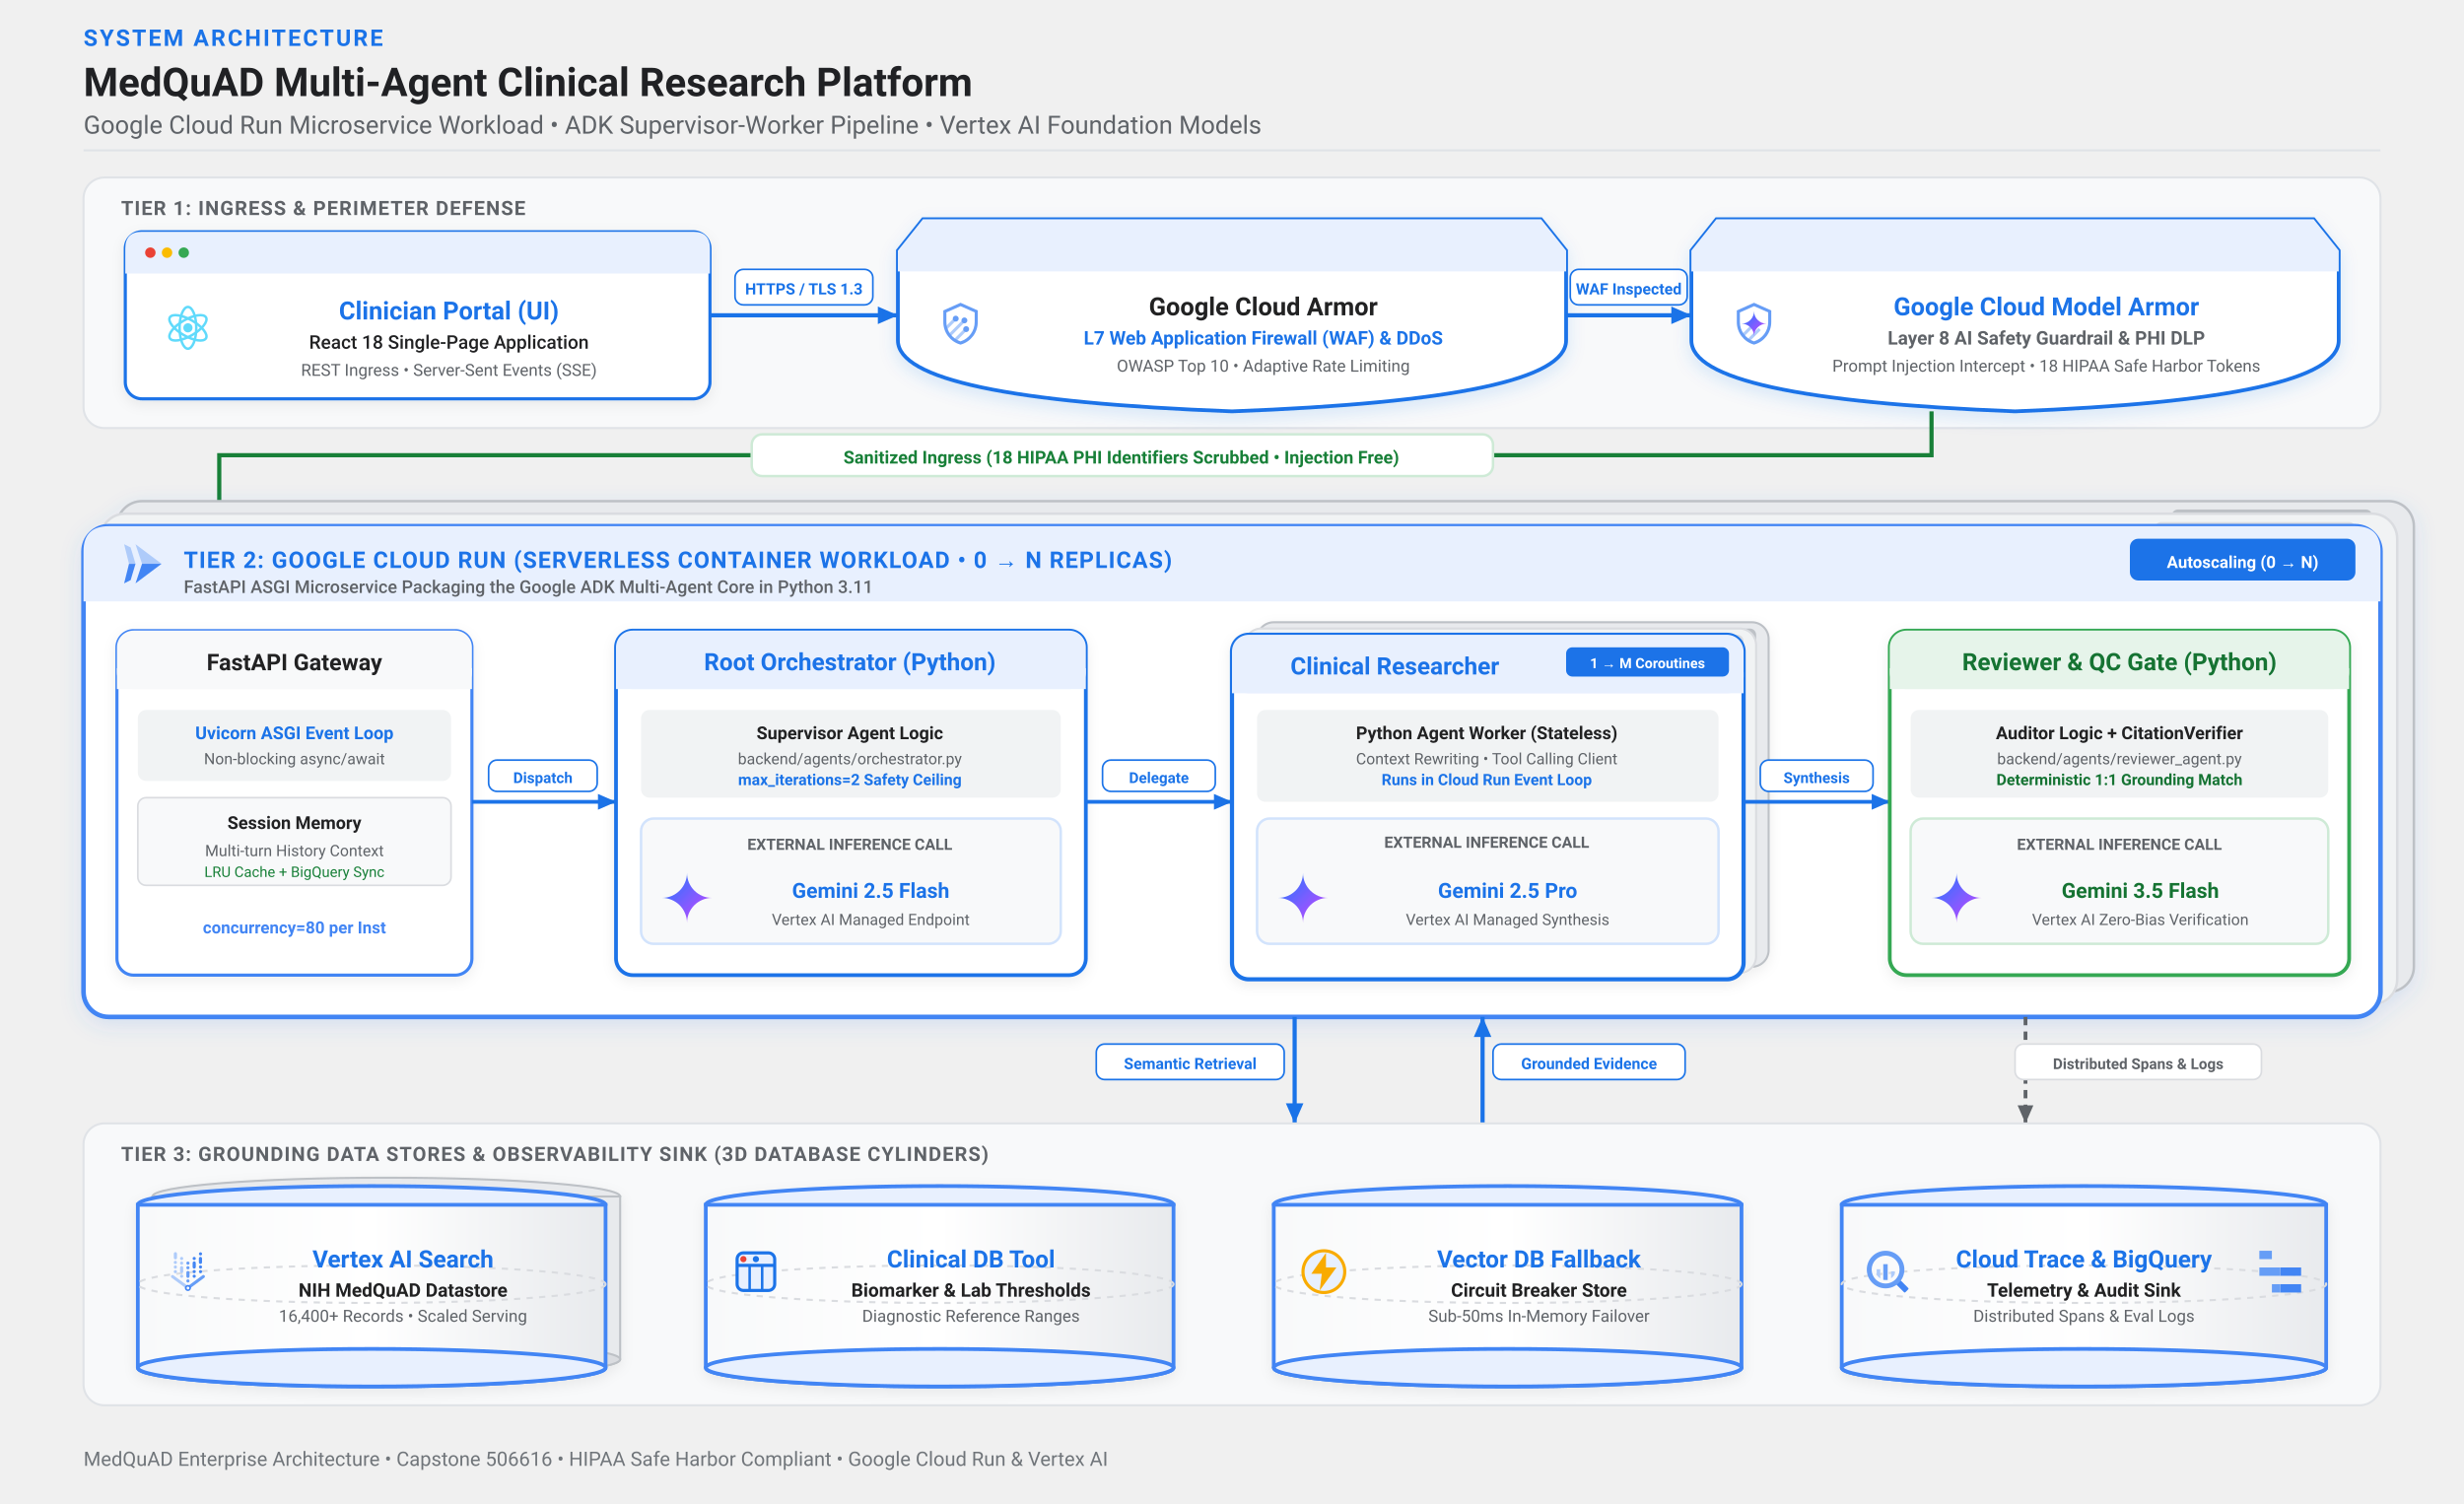
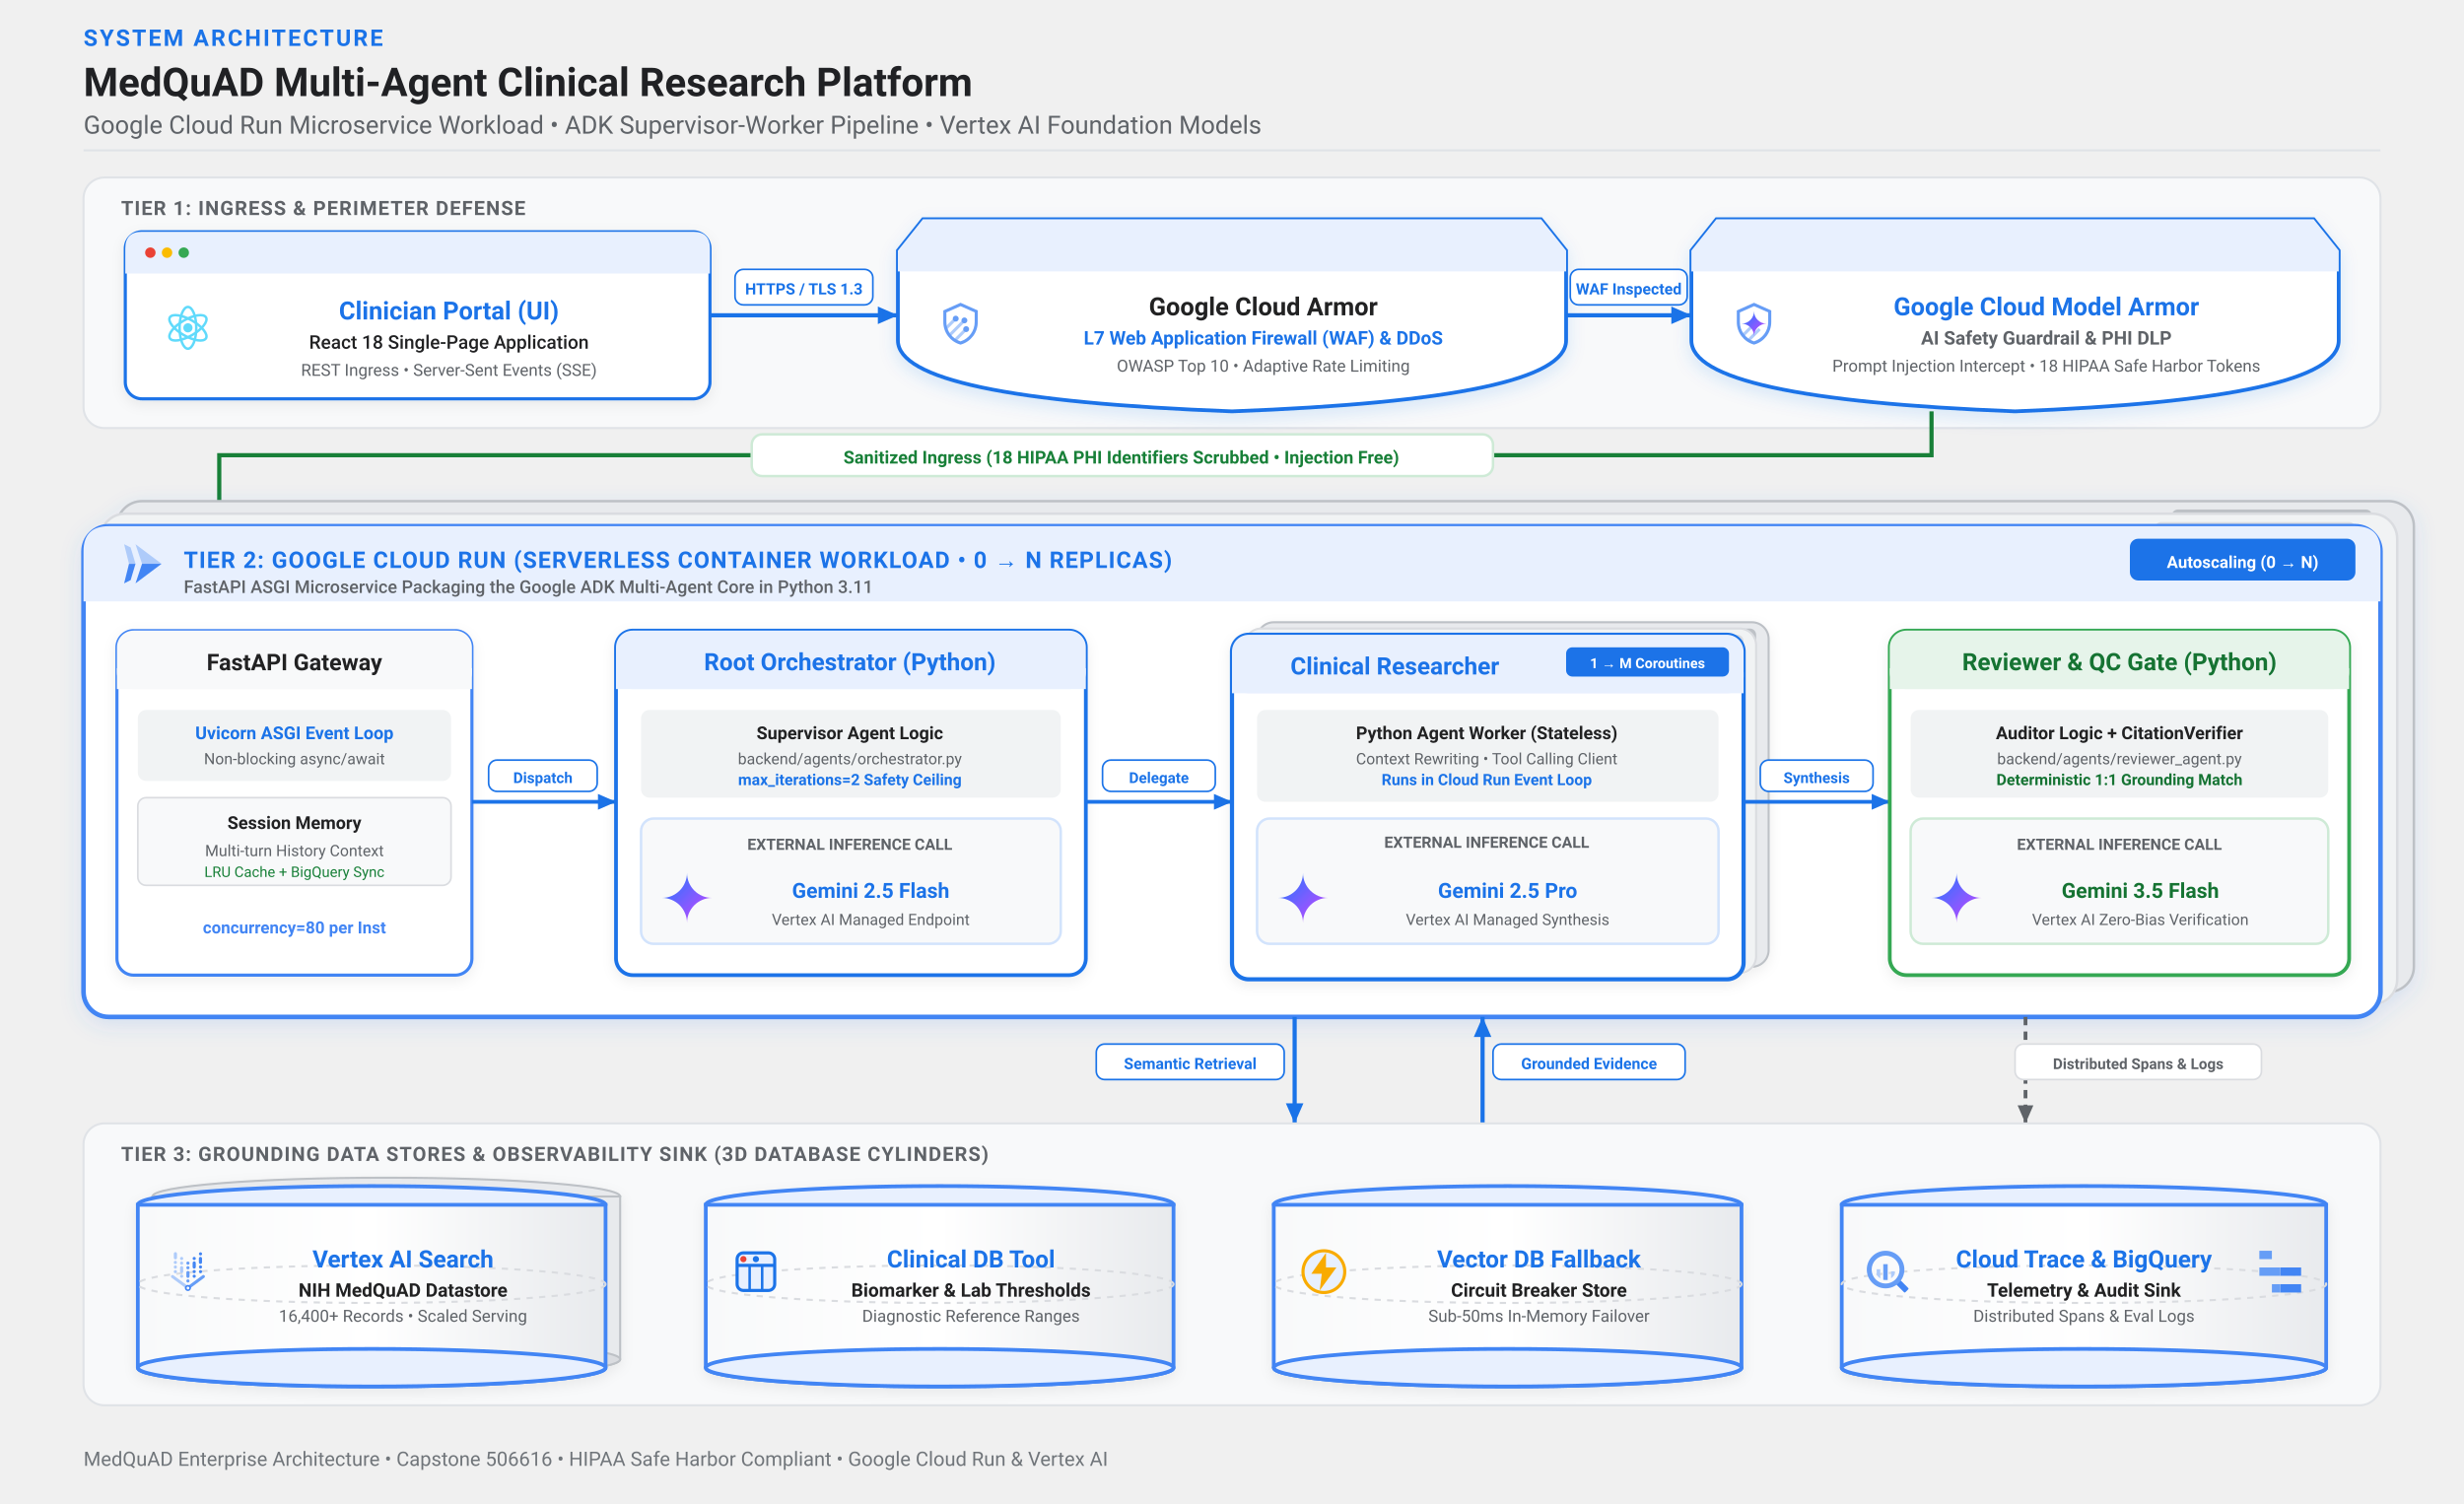
<svg xmlns="http://www.w3.org/2000/svg" viewBox="0 0 1180 720" width="100%" height="100%" style="background-color: #FFFFFF; font-family: 'Google Sans', Roboto, -apple-system, BlinkMacSystemFont, Arial, sans-serif;">
  <defs>
    <filter id="shadow-card" x="-4%" y="-4%" width="108%" height="114%" filterUnits="userSpaceOnUse">
      <feDropShadow dx="0" dy="2" stdDeviation="3" flood-color="#000000" flood-opacity="0.07" />
    </filter>
    <filter id="shadow-shield" x="-6%" y="-4%" width="112%" height="114%" filterUnits="userSpaceOnUse">
      <feDropShadow dx="0" dy="3" stdDeviation="4" flood-color="#1A73E8" flood-opacity="0.14" />
    </filter>
    <filter id="shadow-cloudrun" x="-2%" y="-2%" width="104%" height="106%" filterUnits="userSpaceOnUse">
      <feDropShadow dx="0" dy="3" stdDeviation="5" flood-color="#4285F4" flood-opacity="0.15" />
    </filter>
    <marker id="arr-blue" viewBox="0 0 10 10" refX="8" refY="5" markerWidth="6" markerHeight="6" orient="auto-start-reverse">
      <path d="M 0 1.5 L 8 5 L 0 8.5 z" fill="#1A73E8" />
    </marker>
    <marker id="arr-green" viewBox="0 0 10 10" refX="8" refY="5" markerWidth="6" markerHeight="6" orient="auto-start-reverse">
      <path d="M 0 1.5 L 8 5 L 0 8.5 z" fill="#188038" />
    </marker>
    <marker id="arr-muted" viewBox="0 0 10 10" refX="8" refY="5" markerWidth="6" markerHeight="6" orient="auto-start-reverse">
      <path d="M 0 1.5 L 8 5 L 0 8.5 z" fill="#5F6368" />
    </marker>
    <linearGradient id="gemini-official-grad" x1="0%" y1="0%" x2="100%" y2="100%">
      <stop offset="0%" stop-color="#1BA1E3" />
      <stop offset="32%" stop-color="#5468FF" />
      <stop offset="68%" stop-color="#9855FF" />
      <stop offset="100%" stop-color="#D552FF" />
    </linearGradient>
    <linearGradient id="cylinder-grad" x1="0%" y1="0%" x2="100%" y2="0%">
      <stop offset="0%" stop-color="#F8F9FA" />
      <stop offset="50%" stop-color="#FFFFFF" />
      <stop offset="100%" stop-color="#E8EAED" />
    </linearGradient>
    <g id="logo-gemini">
      <path fill="url(#gemini-official-grad)" d="M11.04 19.32Q12 21.51 12 24q0-2.49.93-4.68.96-2.19 2.58-3.81t3.81-2.55Q21.51 12 24 12q-2.49 0-4.68-.93a12.3 12.3 0 0 1-3.81-2.58 12.3 12.3 0 0 1-2.58-3.81Q12 2.49 12 0q0 2.49-.96 4.68-.93 2.19-2.55 3.81a12.3 12.3 0 0 1-3.81 2.58Q2.49 12 0 12q2.49 0 4.68.96 2.19.93 3.81 2.55t2.55 3.81" />
    </g>
    <g id="logo-cloud-run">
      <polygon fill="#aecbfa" points="8.9 2.63 12.02 12 21.38 12 8.9 2.63" />
      <polygon fill="#4285f4" points="21.38 12 12.02 12 8.9 21.38 21.38 12" />
      <polygon fill="#4285f4" points="3.44 21.38 6.57 19.81 8.9 12 5.78 12 3.44 21.38" />
      <polygon fill="#aecbfa" points="3.44 2.63 5.78 12 8.9 12 6.57 4.19 3.44 2.63" />
    </g>
    <g id="logo-cloud-armor">
      <polygon fill="#aecbfa" points="9.76 20.6 8.72 19.55 14.17 14.07 15.21 15.12 9.76 20.6" />
      <polygon fill="#aecbfa" points="7.03 18.32 5.99 17.27 13.34 9.88 14.38 10.93 7.03 18.32" />
      <polygon fill="#aecbfa" points="5.34 14.98 4.3 13.93 9.18 9.03 10.22 10.08 5.34 14.98" />
      <path fill="#669df6" d="M12,3.61l6.78,3v4.55A9.71,9.71,0,0,1,12,20.48a9.7,9.7,0,0,1-6.78-9.31V6.63l6.78-3M12,2,3.75,5.68v5.49A11.17,11.17,0,0,0,11.85,22L12,22l.15,0a11.17,11.17,0,0,0,8.1-10.78V5.68L12,2Z" />
      <circle fill="#669df6" cx="14.69" cy="14.62" r="1.42" />
      <circle fill="#669df6" cx="13.85" cy="10.45" r="1.42" />
      <circle fill="#669df6" cx="9.69" cy="9.6" r="1.42" />
    </g>
    <g id="logo-model-armor">
      <polygon fill="#aecbfa" points="9.76 20.6 8.72 19.55 14.17 14.07 15.21 15.12 9.76 20.6" />
      <polygon fill="#aecbfa" points="7.03 18.32 5.99 17.27 13.34 9.88 14.38 10.93 7.03 18.32" />
      <path fill="#669df6" d="M12,3.61l6.78,3v4.55A9.71,9.71,0,0,1,12,20.48a9.7,9.7,0,0,1-6.78-9.31V6.63l6.78-3M12,2,3.75,5.68v5.49A11.17,11.17,0,0,0,11.85,22L12,22l.15,0a11.17,11.17,0,0,0,8.1-10.78V5.68L12,2Z" />
      <g transform="translate(6, 6) scale(0.5)">
        <path fill="url(#gemini-official-grad)" d="M11.04 19.32Q12 21.51 12 24q0-2.49.93-4.68.96-2.19 2.58-3.81t3.81-2.55Q21.51 12 24 12q-2.49 0-4.68-.93a12.3 12.3 0 0 1-3.81-2.58 12.3 12.3 0 0 1-2.58-3.81Q12 2.49 12 0q0 2.49-.96 4.68-.93 2.19-2.55 3.81a12.3 12.3 0 0 1-3.81 2.58Q2.49 12 0 12q2.49 0 4.68.96 2.19.93 3.81 2.55t2.55 3.81" />
      </g>
    </g>
    <g id="logo-vertex-ai">
      <path fill="#669df6" d="M20,13.89A.77.77,0,0,0,19,13.73l-7,5.14v.22a.72.72,0,1,1,0,1.43v0a.74.74,0,0,0,.45-.15l7.41-5.47A.76.76,0,0,0,20,13.89Z" />
      <path fill="#aecbfa" d="M12,20.52a.72.72,0,0,1,0-1.43h0v-.22L5,13.73a.76.76,0,0,0-1,.16.74.74,0,0,0,.16,1l7.41,5.47a.73.73,0,0,0,.44.15v0Z" />
      <path fill="#4285f4" d="M12,18.34a1.47,1.47,0,1,0,1.47,1.47A1.47,1.47,0,0,0,12,18.34Zm0,2.18a.72.72,0,1,1,.72-.71A.71.71,0,0,1,12,20.52Z" />
      <path fill="#aecbfa" d="M6,6.11a.76.76,0,0,1-.75-.75V3.48a.76.76,0,1,1,1.51,0V5.36A.76.76,0,0,1,6,6.11Z" />
      <circle fill="#aecbfa" cx="5.98" cy="12" r="0.76" />
      <circle fill="#aecbfa" cx="5.98" cy="9.79" r="0.76" />
      <circle fill="#aecbfa" cx="5.98" cy="7.57" r="0.76" />
      <path fill="#4285f4" d="M18,8.31a.76.76,0,0,1-.75-.76V5.67a.75.75,0,1,1,1.5,0V7.55A.75.75,0,0,1,18,8.31Z" />
      <circle fill="#4285f4" cx="18.02" cy="12.01" r="0.76" />
      <circle fill="#4285f4" cx="18.02" cy="9.76" r="0.76" />
      <circle fill="#4285f4" cx="18.02" cy="3.48" r="0.76" />
      <path fill="#669df6" d="M12,15a.76.76,0,0,1-.75-.75V12.34a.76.76,0,0,1,1.51,0v1.89A.76.76,0,0,1,12,15Z" />
      <circle fill="#669df6" cx="12" cy="16.45" r="0.76" />
      <circle fill="#669df6" cx="12" cy="10.14" r="0.76" />
      <circle fill="#669df6" cx="12" cy="7.92" r="0.76" />
      <path fill="#4285f4" d="M15,10.54a.76.76,0,0,1-.75-.75V7.91a.76.76,0,1,1,1.51,0V9.79A.76.76,0,0,1,15,10.54Z" />
      <circle fill="#4285f4" cx="15.01" cy="5.69" r="0.76" />
      <circle fill="#4285f4" cx="15.01" cy="14.19" r="0.76" />
      <circle fill="#4285f4" cx="15.01" cy="11.97" r="0.76" />
      <circle fill="#aecbfa" cx="8.99" cy="14.19" r="0.76" />
      <circle fill="#aecbfa" cx="8.99" cy="7.92" r="0.76" />
      <circle fill="#aecbfa" cx="8.99" cy="5.69" r="0.76" />
      <path fill="#aecbfa" d="M9,12.73A.76.76,0,0,1,8.24,12V10.1a.75.75,0,1,1,1.5,0V12A.75.75,0,0,1,9,12.73Z" />
    </g>
    <g id="logo-bigquery">
      <path fill="#aecbfa" d="M6.73,10.83v2.63A4.91,4.91,0,0,0,8.44,15.2V10.83Z" />
      <path fill="#669df6" d="M9.89,8.41v7.53A7.62,7.62,0,0,0,11,16,8,8,0,0,0,12,16V8.41Z" />
      <path fill="#aecbfa" d="M13.64,11.86v3.29a5,5,0,0,0,1.7-1.82V11.86Z" />
      <path fill="#4285f4" d="M17.74,16.32l-1.42,1.42a.42.42,0,0,0,0,.6l3.54,3.54a.42.42,0,0,0,.59,0l1.43-1.43a.42.42,0,0,0,0-.59l-3.54-3.54a.42.42,0,0,0-.6,0" />
      <path fill="#669df6" d="M11,2a9,9,0,1,0,9,9,9,9,0,0,0-9-9m0,15.69A6.68,6.68,0,1,1,17.69,11,6.68,6.68,0,0,1,11,17.69" />
    </g>
    <g id="logo-cloud-trace">
      <polygon fill="#4285f4" points="12 14 22 14 22 10 12 10 12 14" />
      <polygon fill="#4285f4" points="12 22 22 22 22 18 12 18 12 22" />
      <polygon fill="#669df6" points="8 22 12 22 12 18 8 18 8 22" />
      <rect fill="#669df6" x="2" y="2" width="6" height="4" />
      <rect fill="#669df6" x="2" y="10" width="10" height="4" />
    </g>
    <g id="logo-react">
      <circle cx="12" cy="12" r="2.2" fill="#61DAFB" />
      <ellipse cx="12" cy="12" rx="10" ry="4" fill="none" stroke="#61DAFB" stroke-width="1.2" transform="rotate(30 12 12)" />
      <ellipse cx="12" cy="12" rx="10" ry="4" fill="none" stroke="#61DAFB" stroke-width="1.2" transform="rotate(90 12 12)" />
      <ellipse cx="12" cy="12" rx="10" ry="4" fill="none" stroke="#61DAFB" stroke-width="1.2" transform="rotate(150 12 12)" />
    </g>
    <g id="logo-clinical-db">
      <rect x="3" y="3" width="18" height="18" rx="3" ry="3" fill="#E8F0FE" stroke="#1A73E8" stroke-width="1.5" />
      <line x1="3" y1="9" x2="21" y2="9" stroke="#1A73E8" stroke-width="1.5" />
      <line x1="9" y1="9" x2="9" y2="21" stroke="#1A73E8" stroke-width="1.2" />
      <line x1="15" y1="9" x2="15" y2="21" stroke="#1A73E8" stroke-width="1.2" />
      <circle cx="6" cy="6" r="1.5" fill="#EA4335" />
      <circle cx="12" cy="6" r="1.5" fill="#1A73E8" />
    </g>
    <g id="logo-vector-fallback">
      <circle cx="12" cy="12" r="10" fill="#E8F0FE" stroke="#F9AB00" stroke-width="1.5" />
      <polygon points="13,3 6,13 11,13 10,21 18,10 13,10" fill="#F9AB00" />
    </g>
  </defs>
  <g id="header" transform="translate(40, 22)">
    <text x="0" y="0" font-size="11" font-weight="700" fill="#1A73E8" letter-spacing="1">SYSTEM ARCHITECTURE</text>
    <text x="0" y="24" font-size="19" font-weight="700" fill="#202124">MedQuAD Multi-Agent Clinical Research Platform</text>
    <text x="0" y="42" font-size="12" font-weight="400" fill="#5F6368">Google Cloud Run Microservice Workload • ADK Supervisor-Worker Pipeline • Vertex AI Foundation Models</text>
    <line x1="0" y1="50" x2="1100" y2="50" stroke="#E0E3E7" stroke-width="1" />
  </g>
  <g id="tier-1" transform="translate(40, 85)">
    <rect x="0" y="0" width="1100" height="120" rx="10" ry="10" fill="#F8F9FA" stroke="#E0E3E7" stroke-width="1" />
    <text x="18" y="18" font-size="9.5" font-weight="700" fill="#5F6368" letter-spacing="0.5">TIER 1: INGRESS &amp; PERIMETER DEFENSE</text>
    <g transform="translate(20, 26)" filter="url(#shadow-card)">
      <rect width="280" height="80" rx="8" ry="8" fill="#FFFFFF" stroke="#1A73E8" stroke-width="1.5" />
      <path d="M 0 8 Q 0 0 8 0 L 272 0 Q 280 0 280 8 L 280 20 L 0 20 Z" fill="#E8F0FE" />
      <circle cx="12" cy="10" r="2.5" fill="#EA4335" />
      <circle cx="20" cy="10" r="2.5" fill="#FBBC04" />
      <circle cx="28" cy="10" r="2.5" fill="#34A853" />
      <g transform="translate(18, 34)">
        <use href="#logo-react" />
      </g>
      <text x="155" y="42" font-size="12" font-weight="700" fill="#1A73E8" text-anchor="middle">Clinician Portal (UI)</text>
      <text x="155" y="56" font-size="9" font-weight="500" fill="#202124" text-anchor="middle">React 18 Single-Page Application</text>
      <text x="155" y="69" font-size="8" fill="#5F6368" text-anchor="middle">REST Ingress • Server-Sent Events (SSE)</text>
    </g>
    <line x1="300" y1="66" x2="390" y2="66" stroke="#1A73E8" stroke-width="2" marker-end="url(#arr-blue)" />
    <rect x="312" y="44" width="66" height="17" rx="4" ry="4" fill="#FFFFFF" stroke="#1A73E8" stroke-width="0.8" />
    <text x="345" y="56" font-size="7.5" font-weight="700" fill="#1A73E8" text-anchor="middle">HTTPS / TLS 1.3</text>
    <g transform="translate(390, 20)" filter="url(#shadow-shield)">
      <path d="M 12 0 L 308 0 L 320 15 L 320 58 Q 320 86 160 92 Q 0 86 0 58 L 0 15 Z" fill="#FFFFFF" stroke="#1A73E8" stroke-width="1.8" />
      <path d="M 12 0 L 308 0 L 320 15 L 320 25 L 0 25 L 0 15 Z" fill="#E8F0FE" />
      <g transform="translate(18, 38)">
        <use href="#logo-cloud-armor" />
      </g>
      <text x="175" y="46" font-size="12" font-weight="700" fill="#202124" text-anchor="middle">Google Cloud Armor</text>
      <text x="175" y="60" font-size="9" font-weight="600" fill="#1A73E8" text-anchor="middle">L7 Web Application Firewall (WAF) &amp; DDoS</text>
      <text x="175" y="73" font-size="8" fill="#5F6368" text-anchor="middle">OWASP Top 10 • Adaptive Rate Limiting</text>
    </g>
    <line x1="710" y1="66" x2="770" y2="66" stroke="#1A73E8" stroke-width="2" marker-end="url(#arr-blue)" />
    <rect x="712" y="44" width="56" height="17" rx="4" ry="4" fill="#FFFFFF" stroke="#1A73E8" stroke-width="0.8" />
    <text x="740" y="56" font-size="7.5" font-weight="700" fill="#1A73E8" text-anchor="middle">WAF Inspected</text>
    <g transform="translate(770, 20)" filter="url(#shadow-shield)">
      <path d="M 12 0 L 298 0 L 310 15 L 310 58 Q 310 86 155 92 Q 0 86 0 58 L 0 15 Z" fill="#FFFFFF" stroke="#1A73E8" stroke-width="1.8" />
      <path d="M 12 0 L 298 0 L 310 15 L 310 25 L 0 25 L 0 15 Z" fill="#E8F0FE" />
      <g transform="translate(18, 38)">
        <use href="#logo-model-armor" />
      </g>
      <text x="170" y="46" font-size="12" font-weight="700" fill="#1A73E8" text-anchor="middle">Google Cloud Model Armor</text>
-       <text x="170" y="60" font-size="9" font-weight="600" fill="#5F6368" text-anchor="middle">Layer 8 AI Safety Guardrail &amp; PHI DLP</text>
+       <text x="170" y="60" font-size="9" font-weight="600" fill="#5F6368" text-anchor="middle">AI Safety Guardrail &amp; PHI DLP</text>
      <text x="170" y="73" font-size="8" fill="#5F6368" text-anchor="middle">Prompt Injection Intercept • 18 HIPAA Safe Harbor Tokens</text>
    </g>
  </g>
  <path d="M 925 197 L 925 218 L 105 218 L 105 250" fill="none" stroke="#188038" stroke-width="2" marker-end="url(#arr-green)" />
  <rect x="360" y="208" width="355" height="20" rx="5" ry="5" fill="#FFFFFF" stroke="#CEEAD6" stroke-width="1.2" />
  <text x="537" y="222" font-size="8.5" font-weight="700" fill="#188038" text-anchor="middle">Sanitized Ingress (18 HIPAA PHI Identifiers Scrubbed • Injection Free)</text>
  <g id="tier-2" transform="translate(40, 240)" filter="url(#shadow-cloudrun)">
    <rect x="16" y="0" width="1100" height="235" rx="12" ry="12" fill="#E8EAED" stroke="#BDC1C6" stroke-width="1.2" />
    <rect x="1000" y="4" width="96" height="15" rx="3" ry="3" fill="#BDC1C6" />
    <text x="1048" y="15" font-size="7" font-weight="700" fill="#FFFFFF" text-anchor="middle">Container Inst N</text>
    <rect x="8" y="6" width="1100" height="235" rx="12" ry="12" fill="#F1F3F4" stroke="#DADCE0" stroke-width="1.2" />
    <rect x="992" y="10" width="96" height="15" rx="3" ry="3" fill="#DADCE0" />
    <text x="1040" y="21" font-size="7" font-weight="700" fill="#5F6368" text-anchor="middle">Container Inst 2</text>
    <rect x="0" y="12" width="1100" height="235" rx="12" ry="12" fill="#FFFFFF" stroke="#4285F4" stroke-width="2.2" />
    <path d="M 0 24 Q 0 12 12 12 L 1088 12 Q 1100 12 1100 24 L 1100 48 L 0 48 Z" fill="#E8F0FE" />
    <g transform="translate(16, 18)">
      <use href="#logo-cloud-run" />
    </g>
    <text x="48" y="32" font-size="11" font-weight="700" fill="#1A73E8" letter-spacing="0.5">TIER 2: GOOGLE CLOUD RUN (SERVERLESS CONTAINER WORKLOAD • 0 → N REPLICAS)</text>
    <text x="48" y="44" font-size="8.5" font-weight="500" fill="#5F6368">FastAPI ASGI Microservice Packaging the Google ADK Multi-Agent Core in Python 3.11</text>
    <rect x="980" y="18" width="108" height="20" rx="4" ry="4" fill="#1A73E8" />
    <text x="1034" y="32" font-size="8" font-weight="700" fill="#FFFFFF" text-anchor="middle">Autoscaling (0 → N)</text>
    <g transform="translate(16, 62)" filter="url(#shadow-card)">
      <rect width="170" height="165" rx="8" ry="8" fill="#FFFFFF" stroke="#4285F4" stroke-width="1.5" />
      <rect width="170" height="28" rx="8" ry="8" fill="#F8F9FA" />
      <rect y="18" width="170" height="10" fill="#F8F9FA" />
      <text x="85" y="19" font-size="11" font-weight="700" fill="#202124" text-anchor="middle">FastAPI Gateway</text>
      <rect x="10" y="38" width="150" height="34" rx="4" ry="4" fill="#F1F3F4" />
      <text x="85" y="52" font-size="8.5" font-weight="700" fill="#1A73E8" text-anchor="middle">Uvicorn ASGI Event Loop</text>
      <text x="85" y="64" font-size="7.5" fill="#5F6368" text-anchor="middle">Non-blocking async/await</text>
      <rect x="10" y="80" width="150" height="42" rx="4" ry="4" fill="#F8F9FA" stroke="#DADCE0" stroke-width="0.8" />
      <text x="85" y="95" font-size="8.5" font-weight="700" fill="#202124" text-anchor="middle">Session Memory</text>
      <text x="85" y="108" font-size="7.5" fill="#5F6368" text-anchor="middle">Multi-turn History Context</text>
      <text x="85" y="118" font-size="7" fill="#188038" text-anchor="middle">LRU Cache + BigQuery Sync</text>
      <text x="85" y="145" font-size="8" font-weight="600" fill="#4285F4" text-anchor="middle">concurrency=80 per Inst</text>
    </g>
    <line x1="186" y1="144" x2="255" y2="144" stroke="#1A73E8" stroke-width="1.8" marker-end="url(#arr-blue)" />
    <rect x="194" y="124" width="52" height="15" rx="4" ry="4" fill="#FFFFFF" stroke="#1A73E8" stroke-width="0.8" />
    <text x="220" y="135" font-size="7.2" font-weight="700" fill="#1A73E8" text-anchor="middle">Dispatch</text>
    <g transform="translate(255, 62)" filter="url(#shadow-card)">
      <rect width="225" height="165" rx="8" ry="8" fill="#FFFFFF" stroke="#1A73E8" stroke-width="1.8" />
      <rect width="225" height="28" rx="8" ry="8" fill="#E8F0FE" />
      <rect y="18" width="225" height="10" fill="#E8F0FE" />
      <text x="112" y="19" font-size="11.5" font-weight="700" fill="#1A73E8" text-anchor="middle">Root Orchestrator (Python)</text>
      <rect x="12" y="38" width="201" height="42" rx="4" ry="4" fill="#F1F3F4" />
      <text x="112" y="52" font-size="8.5" font-weight="700" fill="#202124" text-anchor="middle">Supervisor Agent Logic</text>
      <text x="112" y="64" font-size="7.5" fill="#5F6368" text-anchor="middle">backend/agents/orchestrator.py</text>
      <text x="112" y="74" font-size="7.5" font-weight="600" fill="#1A73E8" text-anchor="middle">max_iterations=2 Safety Ceiling</text>
      <rect x="12" y="90" width="201" height="60" rx="6" ry="6" fill="#F8F9FA" stroke="#D2E3FC" stroke-width="1.2" />
      <text x="112" y="105" font-size="7.5" font-weight="700" fill="#5F6368" text-anchor="middle">EXTERNAL INFERENCE CALL</text>
      <g transform="translate(22, 116)">
        <use href="#logo-gemini" />
      </g>
      <text x="122" y="128" font-size="10" font-weight="700" fill="#1A73E8" text-anchor="middle">Gemini 2.5 Flash</text>
      <text x="122" y="141" font-size="7.5" fill="#5F6368" text-anchor="middle">Vertex AI Managed Endpoint</text>
    </g>
    <line x1="480" y1="144" x2="550" y2="144" stroke="#1A73E8" stroke-width="1.8" marker-end="url(#arr-blue)" />
    <rect x="488" y="124" width="54" height="15" rx="4" ry="4" fill="#FFFFFF" stroke="#1A73E8" stroke-width="0.8" />
    <text x="515" y="135" font-size="7.2" font-weight="700" fill="#1A73E8" text-anchor="middle">Delegate</text>
    <g transform="translate(550, 56)" filter="url(#shadow-card)">
      <rect x="12" y="2" width="245" height="165" rx="8" ry="8" fill="#E8EAED" stroke="#BDC1C6" stroke-width="1" />
      <rect x="175" y="5" width="76" height="12" rx="3" ry="3" fill="#BDC1C6" />
      <text x="213" y="14" font-size="6.5" font-weight="700" fill="#FFFFFF" text-anchor="middle">Worker M</text>
      <rect x="6" y="5" width="245" height="165" rx="8" ry="8" fill="#F1F3F4" stroke="#DADCE0" stroke-width="1" />
      <rect x="169" y="8" width="76" height="12" rx="3" ry="3" fill="#DADCE0" />
      <text x="207" y="17" font-size="6.5" font-weight="700" fill="#5F6368" text-anchor="middle">Worker 2</text>
      <rect x="0" y="8" width="245" height="165" rx="8" ry="8" fill="#FFFFFF" stroke="#1A73E8" stroke-width="2" />
      <rect x="0" y="8" width="245" height="28" rx="8" ry="8" fill="#E8F0FE" />
      <rect x="0" y="26" width="245" height="10" fill="#E8F0FE" />
      <rect x="160" y="14" width="78" height="14" rx="3" ry="3" fill="#1A73E8" />
      <text x="199" y="24" font-size="6.8" font-weight="700" fill="#FFFFFF" text-anchor="middle">1 → M Coroutines</text>
      <text x="78" y="27" font-size="11.5" font-weight="700" fill="#1A73E8" text-anchor="middle">Clinical Researcher</text>
      <rect x="12" y="44" width="221" height="44" rx="4" ry="4" fill="#F1F3F4" />
      <text x="122" y="58" font-size="8.5" font-weight="700" fill="#202124" text-anchor="middle">Python Agent Worker (Stateless)</text>
      <text x="122" y="70" font-size="7.5" fill="#5F6368" text-anchor="middle">Context Rewriting • Tool Calling Client</text>
      <text x="122" y="80" font-size="7.5" font-weight="600" fill="#1A73E8" text-anchor="middle">Runs in Cloud Run Event Loop</text>
      <rect x="12" y="96" width="221" height="60" rx="6" ry="6" fill="#F8F9FA" stroke="#D2E3FC" stroke-width="1.2" />
      <text x="122" y="110" font-size="7.5" font-weight="700" fill="#5F6368" text-anchor="middle">EXTERNAL INFERENCE CALL</text>
      <g transform="translate(22, 122)">
        <use href="#logo-gemini" />
      </g>
      <text x="132" y="134" font-size="10" font-weight="700" fill="#1A73E8" text-anchor="middle">Gemini 2.5 Pro</text>
      <text x="132" y="147" font-size="7.5" fill="#5F6368" text-anchor="middle">Vertex AI Managed Synthesis</text>
    </g>
    <line x1="795" y1="144" x2="865" y2="144" stroke="#1A73E8" stroke-width="1.8" marker-end="url(#arr-blue)" />
    <rect x="803" y="124" width="54" height="15" rx="4" ry="4" fill="#FFFFFF" stroke="#1A73E8" stroke-width="0.8" />
    <text x="830" y="135" font-size="7.2" font-weight="700" fill="#1A73E8" text-anchor="middle">Synthesis</text>
    <g transform="translate(865, 62)" filter="url(#shadow-card)">
      <rect width="220" height="165" rx="8" ry="8" fill="#FFFFFF" stroke="#34A853" stroke-width="1.8" />
      <rect width="220" height="28" rx="8" ry="8" fill="#E6F4EA" />
      <rect y="18" width="220" height="10" fill="#E6F4EA" />
      <text x="110" y="19" font-size="11.5" font-weight="700" fill="#137333" text-anchor="middle">Reviewer &amp; QC Gate (Python)</text>
      <rect x="10" y="38" width="200" height="42" rx="4" ry="4" fill="#F1F3F4" />
      <text x="110" y="52" font-size="8.5" font-weight="700" fill="#202124" text-anchor="middle">Auditor Logic + CitationVerifier</text>
      <text x="110" y="64" font-size="7.5" fill="#5F6368" text-anchor="middle">backend/agents/reviewer_agent.py</text>
      <text x="110" y="74" font-size="7.5" font-weight="600" fill="#137333" text-anchor="middle">Deterministic 1:1 Grounding Match</text>
      <rect x="10" y="90" width="200" height="60" rx="6" ry="6" fill="#F8F9FA" stroke="#CEEAD6" stroke-width="1.2" />
      <text x="110" y="105" font-size="7.5" font-weight="700" fill="#5F6368" text-anchor="middle">EXTERNAL INFERENCE CALL</text>
      <g transform="translate(20, 116)">
        <use href="#logo-gemini" />
      </g>
      <text x="120" y="128" font-size="10" font-weight="700" fill="#137333" text-anchor="middle">Gemini 3.5 Flash</text>
      <text x="120" y="141" font-size="7.5" fill="#5F6368" text-anchor="middle">Vertex AI Zero-Bias Verification</text>
    </g>
  </g>
  <line x1="620" y1="487" x2="620" y2="538" stroke="#1A73E8" stroke-width="2" marker-end="url(#arr-blue)" />
  <rect x="525" y="500" width="90" height="17" rx="4" ry="4" fill="#FFFFFF" stroke="#1A73E8" stroke-width="0.8" />
  <text x="570" y="512" font-size="7.5" font-weight="700" fill="#1A73E8" text-anchor="middle">Semantic Retrieval</text>
  <line x1="710" y1="538" x2="710" y2="487" stroke="#1A73E8" stroke-width="2" marker-end="url(#arr-blue)" />
  <rect x="715" y="500" width="92" height="17" rx="4" ry="4" fill="#FFFFFF" stroke="#1A73E8" stroke-width="0.8" />
  <text x="761" y="512" font-size="7.5" font-weight="700" fill="#1A73E8" text-anchor="middle">Grounded Evidence</text>
  <line x1="970" y1="487" x2="970" y2="538" stroke="#5F6368" stroke-width="1.8" stroke-dasharray="4 3" marker-end="url(#arr-muted)" />
  <rect x="965" y="500" width="118" height="17" rx="4" ry="4" fill="#FFFFFF" stroke="#DADCE0" stroke-width="0.8" />
  <text x="1024" y="512" font-size="7.2" font-weight="700" fill="#5F6368" text-anchor="middle">Distributed Spans &amp; Logs</text>
  <g id="tier-3" transform="translate(40, 538)">
    <rect x="0" y="0" width="1100" height="135" rx="10" ry="10" fill="#F8F9FA" stroke="#E0E3E7" stroke-width="1" />
    <text x="18" y="18" font-size="9.5" font-weight="700" fill="#5F6368" letter-spacing="0.5">TIER 3: GROUNDING DATA STORES &amp; OBSERVABILITY SINK (3D DATABASE CYLINDERS)</text>
    <g transform="translate(18, 25)" filter="url(#shadow-card)">
      <ellipse cx="127" cy="10" rx="112" ry="9" fill="#E8EAED" stroke="#BDC1C6" stroke-width="1" />
      <path d="M 15 10 L 15 88 A 112 9 0 0 0 239 88 L 239 10 Z" fill="#E8EAED" stroke="#BDC1C6" stroke-width="1" />
      <ellipse cx="127" cy="88" rx="112" ry="9" fill="#DADCE0" stroke="#BDC1C6" stroke-width="1" />
      <ellipse cx="120" cy="14" rx="112" ry="9" fill="#E8F0FE" stroke="#4285F4" stroke-width="1.8" />
      <path d="M 8 14 L 8 92 A 112 9 0 0 0 232 92 L 232 14 Z" fill="url(#cylinder-grad)" stroke="#4285F4" stroke-width="1.8" />
      <ellipse cx="120" cy="92" rx="112" ry="9" fill="#E8F0FE" stroke="#4285F4" stroke-width="1.8" />
      <ellipse cx="120" cy="52" rx="112" ry="9" fill="none" stroke="#DADCE0" stroke-width="1" stroke-dasharray="3 3" />
      <g transform="translate(20, 34)">
        <use href="#logo-vertex-ai" />
      </g>
      <text x="135" y="44" font-size="11.5" font-weight="700" fill="#1A73E8" text-anchor="middle">Vertex AI Search</text>
      <text x="135" y="58" font-size="9" font-weight="600" fill="#202124" text-anchor="middle">NIH MedQuAD Datastore</text>
      <text x="135" y="70" font-size="8" fill="#5F6368" text-anchor="middle">16,400+ Records • Scaled Serving</text>
    </g>
    <g transform="translate(290, 25)" filter="url(#shadow-card)">
      <ellipse cx="120" cy="14" rx="112" ry="9" fill="#E8F0FE" stroke="#4285F4" stroke-width="1.8" />
      <path d="M 8 14 L 8 92 A 112 9 0 0 0 232 92 L 232 14 Z" fill="url(#cylinder-grad)" stroke="#4285F4" stroke-width="1.8" />
      <ellipse cx="120" cy="92" rx="112" ry="9" fill="#E8F0FE" stroke="#4285F4" stroke-width="1.8" />
      <ellipse cx="120" cy="52" rx="112" ry="9" fill="none" stroke="#DADCE0" stroke-width="1" stroke-dasharray="3 3" />
      <g transform="translate(20, 34)">
        <use href="#logo-clinical-db" />
      </g>
      <text x="135" y="44" font-size="11.5" font-weight="700" fill="#1A73E8" text-anchor="middle">Clinical DB Tool</text>
      <text x="135" y="58" font-size="9" font-weight="600" fill="#202124" text-anchor="middle">Biomarker &amp; Lab Thresholds</text>
      <text x="135" y="70" font-size="8" fill="#5F6368" text-anchor="middle">Diagnostic Reference Ranges</text>
    </g>
    <g transform="translate(562, 25)" filter="url(#shadow-card)">
      <ellipse cx="120" cy="14" rx="112" ry="9" fill="#E8F0FE" stroke="#4285F4" stroke-width="1.8" />
      <path d="M 8 14 L 8 92 A 112 9 0 0 0 232 92 L 232 14 Z" fill="url(#cylinder-grad)" stroke="#4285F4" stroke-width="1.8" />
      <ellipse cx="120" cy="92" rx="112" ry="9" fill="#E8F0FE" stroke="#4285F4" stroke-width="1.8" />
      <ellipse cx="120" cy="52" rx="112" ry="9" fill="none" stroke="#DADCE0" stroke-width="1" stroke-dasharray="3 3" />
      <g transform="translate(20, 34)">
        <use href="#logo-vector-fallback" />
      </g>
      <text x="135" y="44" font-size="11.5" font-weight="700" fill="#1A73E8" text-anchor="middle">Vector DB Fallback</text>
      <text x="135" y="58" font-size="9" font-weight="600" fill="#202124" text-anchor="middle">Circuit Breaker Store</text>
      <text x="135" y="70" font-size="8" fill="#5F6368" text-anchor="middle">Sub-50ms In-Memory Failover</text>
    </g>
    <g transform="translate(834, 25)" filter="url(#shadow-card)">
      <ellipse cx="124" cy="14" rx="116" ry="9" fill="#E8F0FE" stroke="#4285F4" stroke-width="1.8" />
      <path d="M 8 14 L 8 92 A 116 9 0 0 0 240 92 L 240 14 Z" fill="url(#cylinder-grad)" stroke="#4285F4" stroke-width="1.8" />
      <ellipse cx="124" cy="92" rx="116" ry="9" fill="#E8F0FE" stroke="#4285F4" stroke-width="1.8" />
      <ellipse cx="124" cy="52" rx="116" ry="9" fill="none" stroke="#DADCE0" stroke-width="1" stroke-dasharray="3 3" />
      <g transform="translate(18, 34)">
        <use href="#logo-bigquery" />
      </g>
      <g transform="translate(206, 34)">
        <use href="#logo-cloud-trace" />
      </g>
      <text x="124" y="44" font-size="11.5" font-weight="700" fill="#1A73E8" text-anchor="middle">Cloud Trace &amp; BigQuery</text>
      <text x="124" y="58" font-size="9" font-weight="600" fill="#202124" text-anchor="middle">Telemetry &amp; Audit Sink</text>
      <text x="124" y="70" font-size="8" fill="#5F6368" text-anchor="middle">Distributed Spans &amp; Eval Logs</text>
    </g>
  </g>
  <text x="40" y="702" font-size="9.5" fill="#70757A">MedQuAD Enterprise Architecture • Capstone 506616 • HIPAA Safe Harbor Compliant • Google Cloud Run &amp; Vertex AI</text>
</svg>
